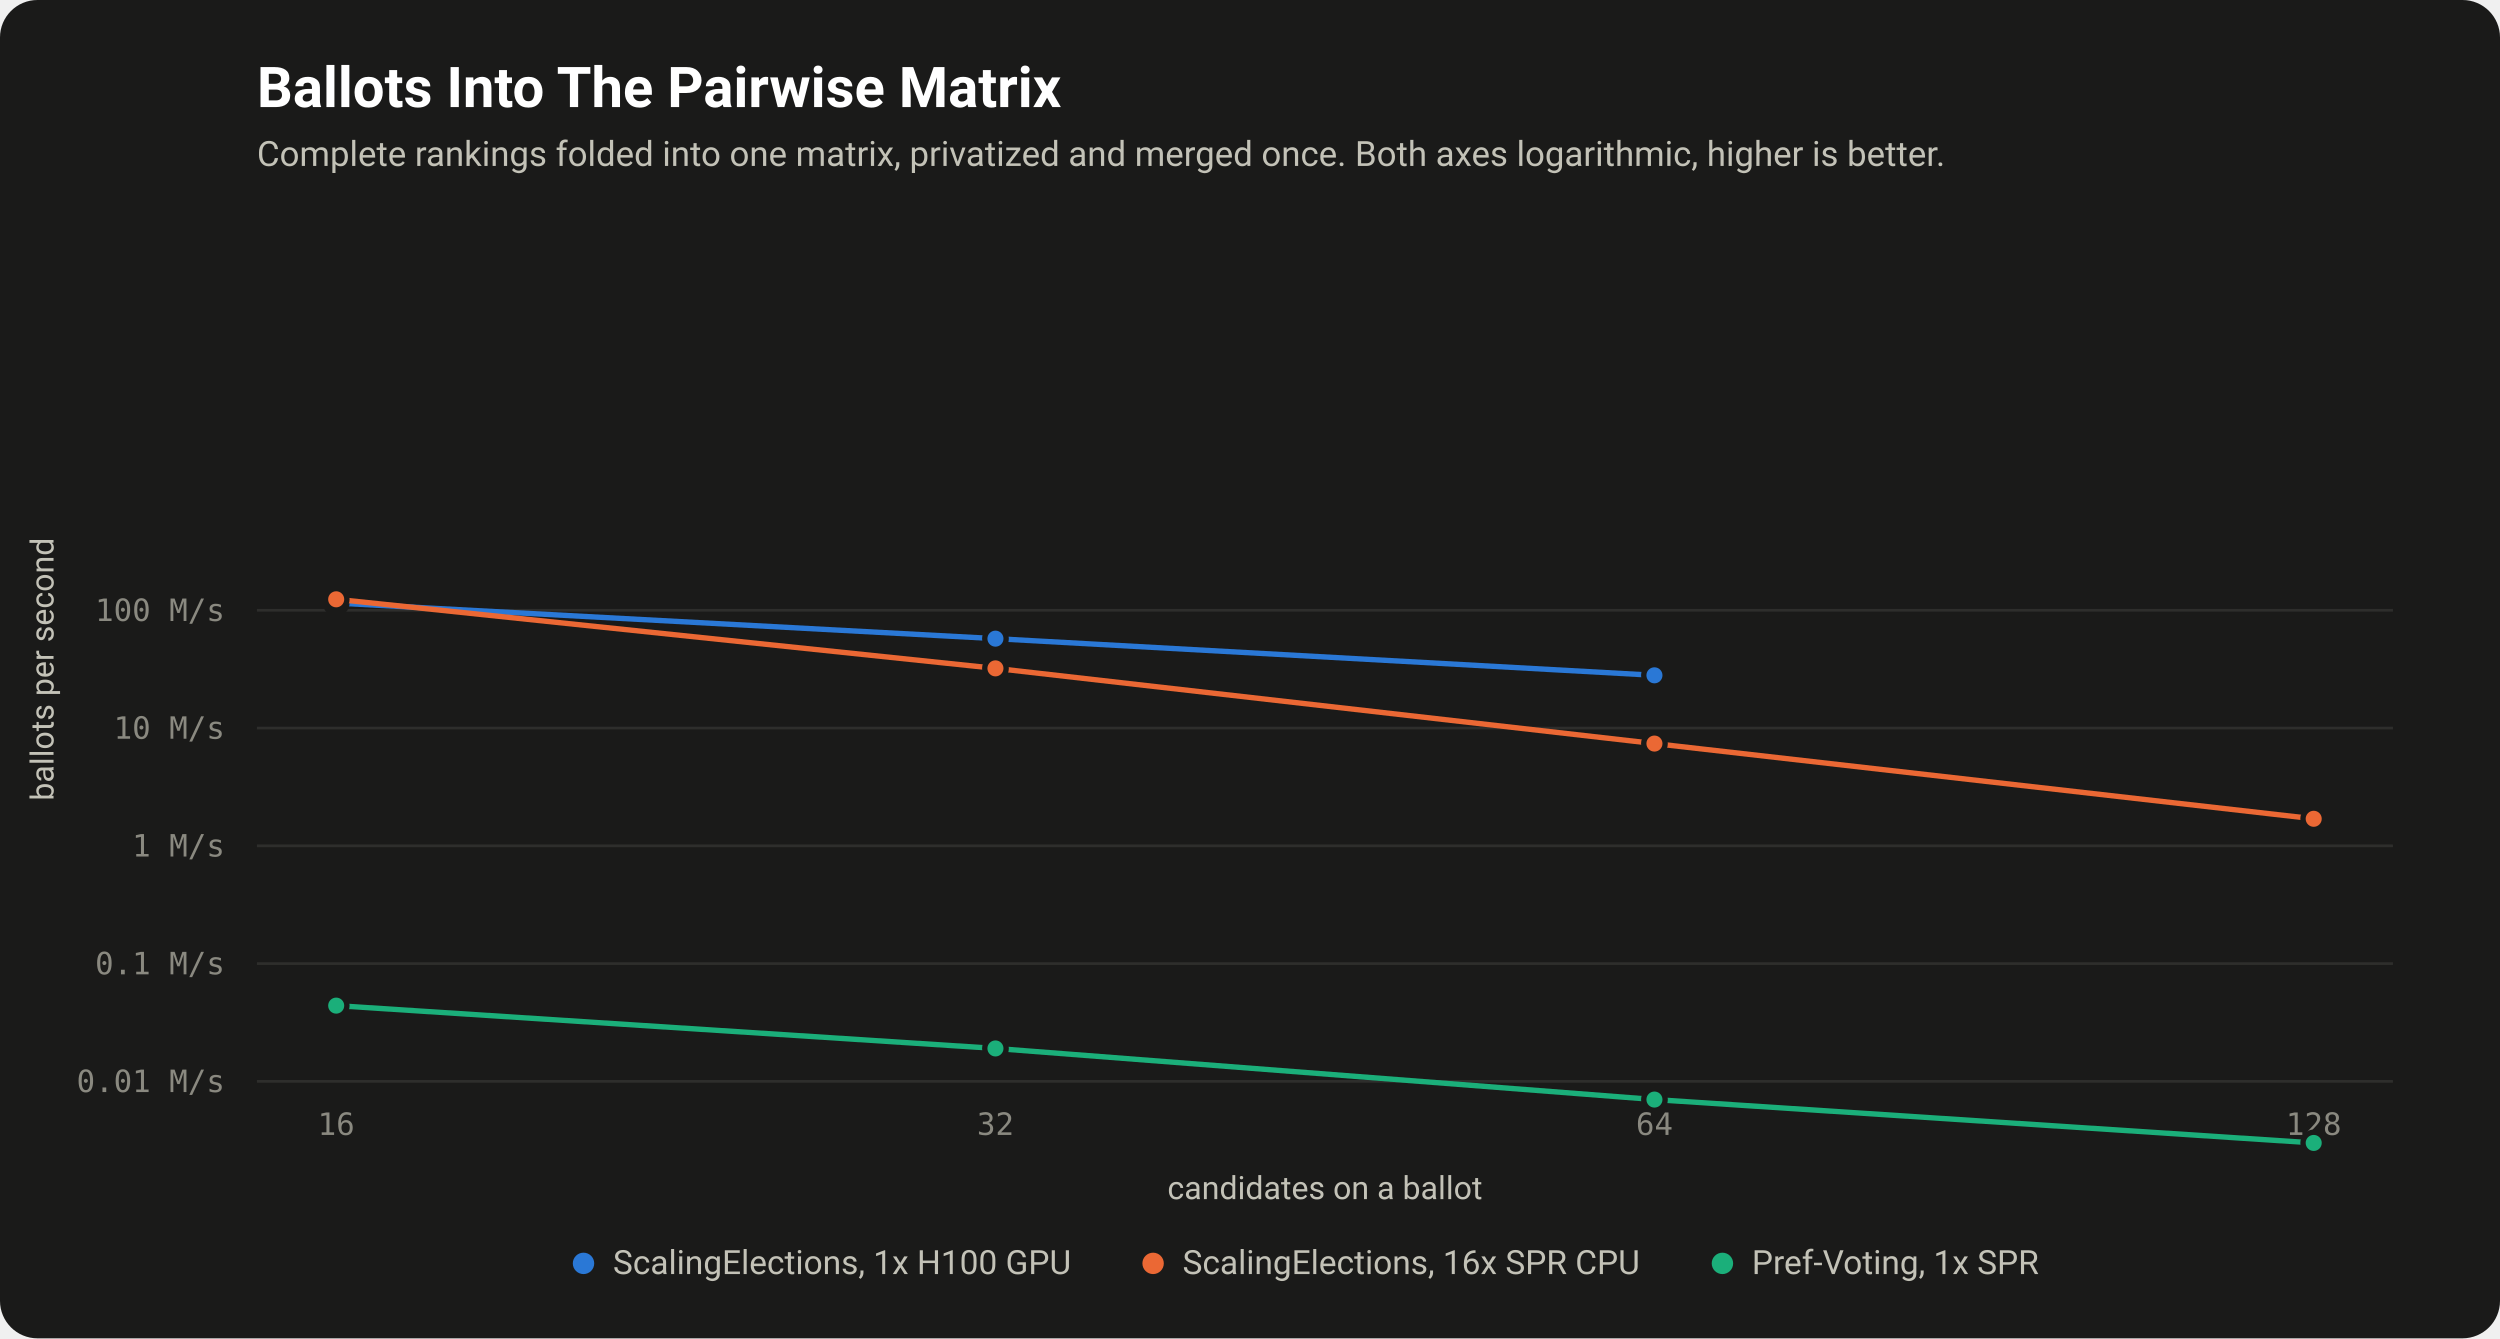
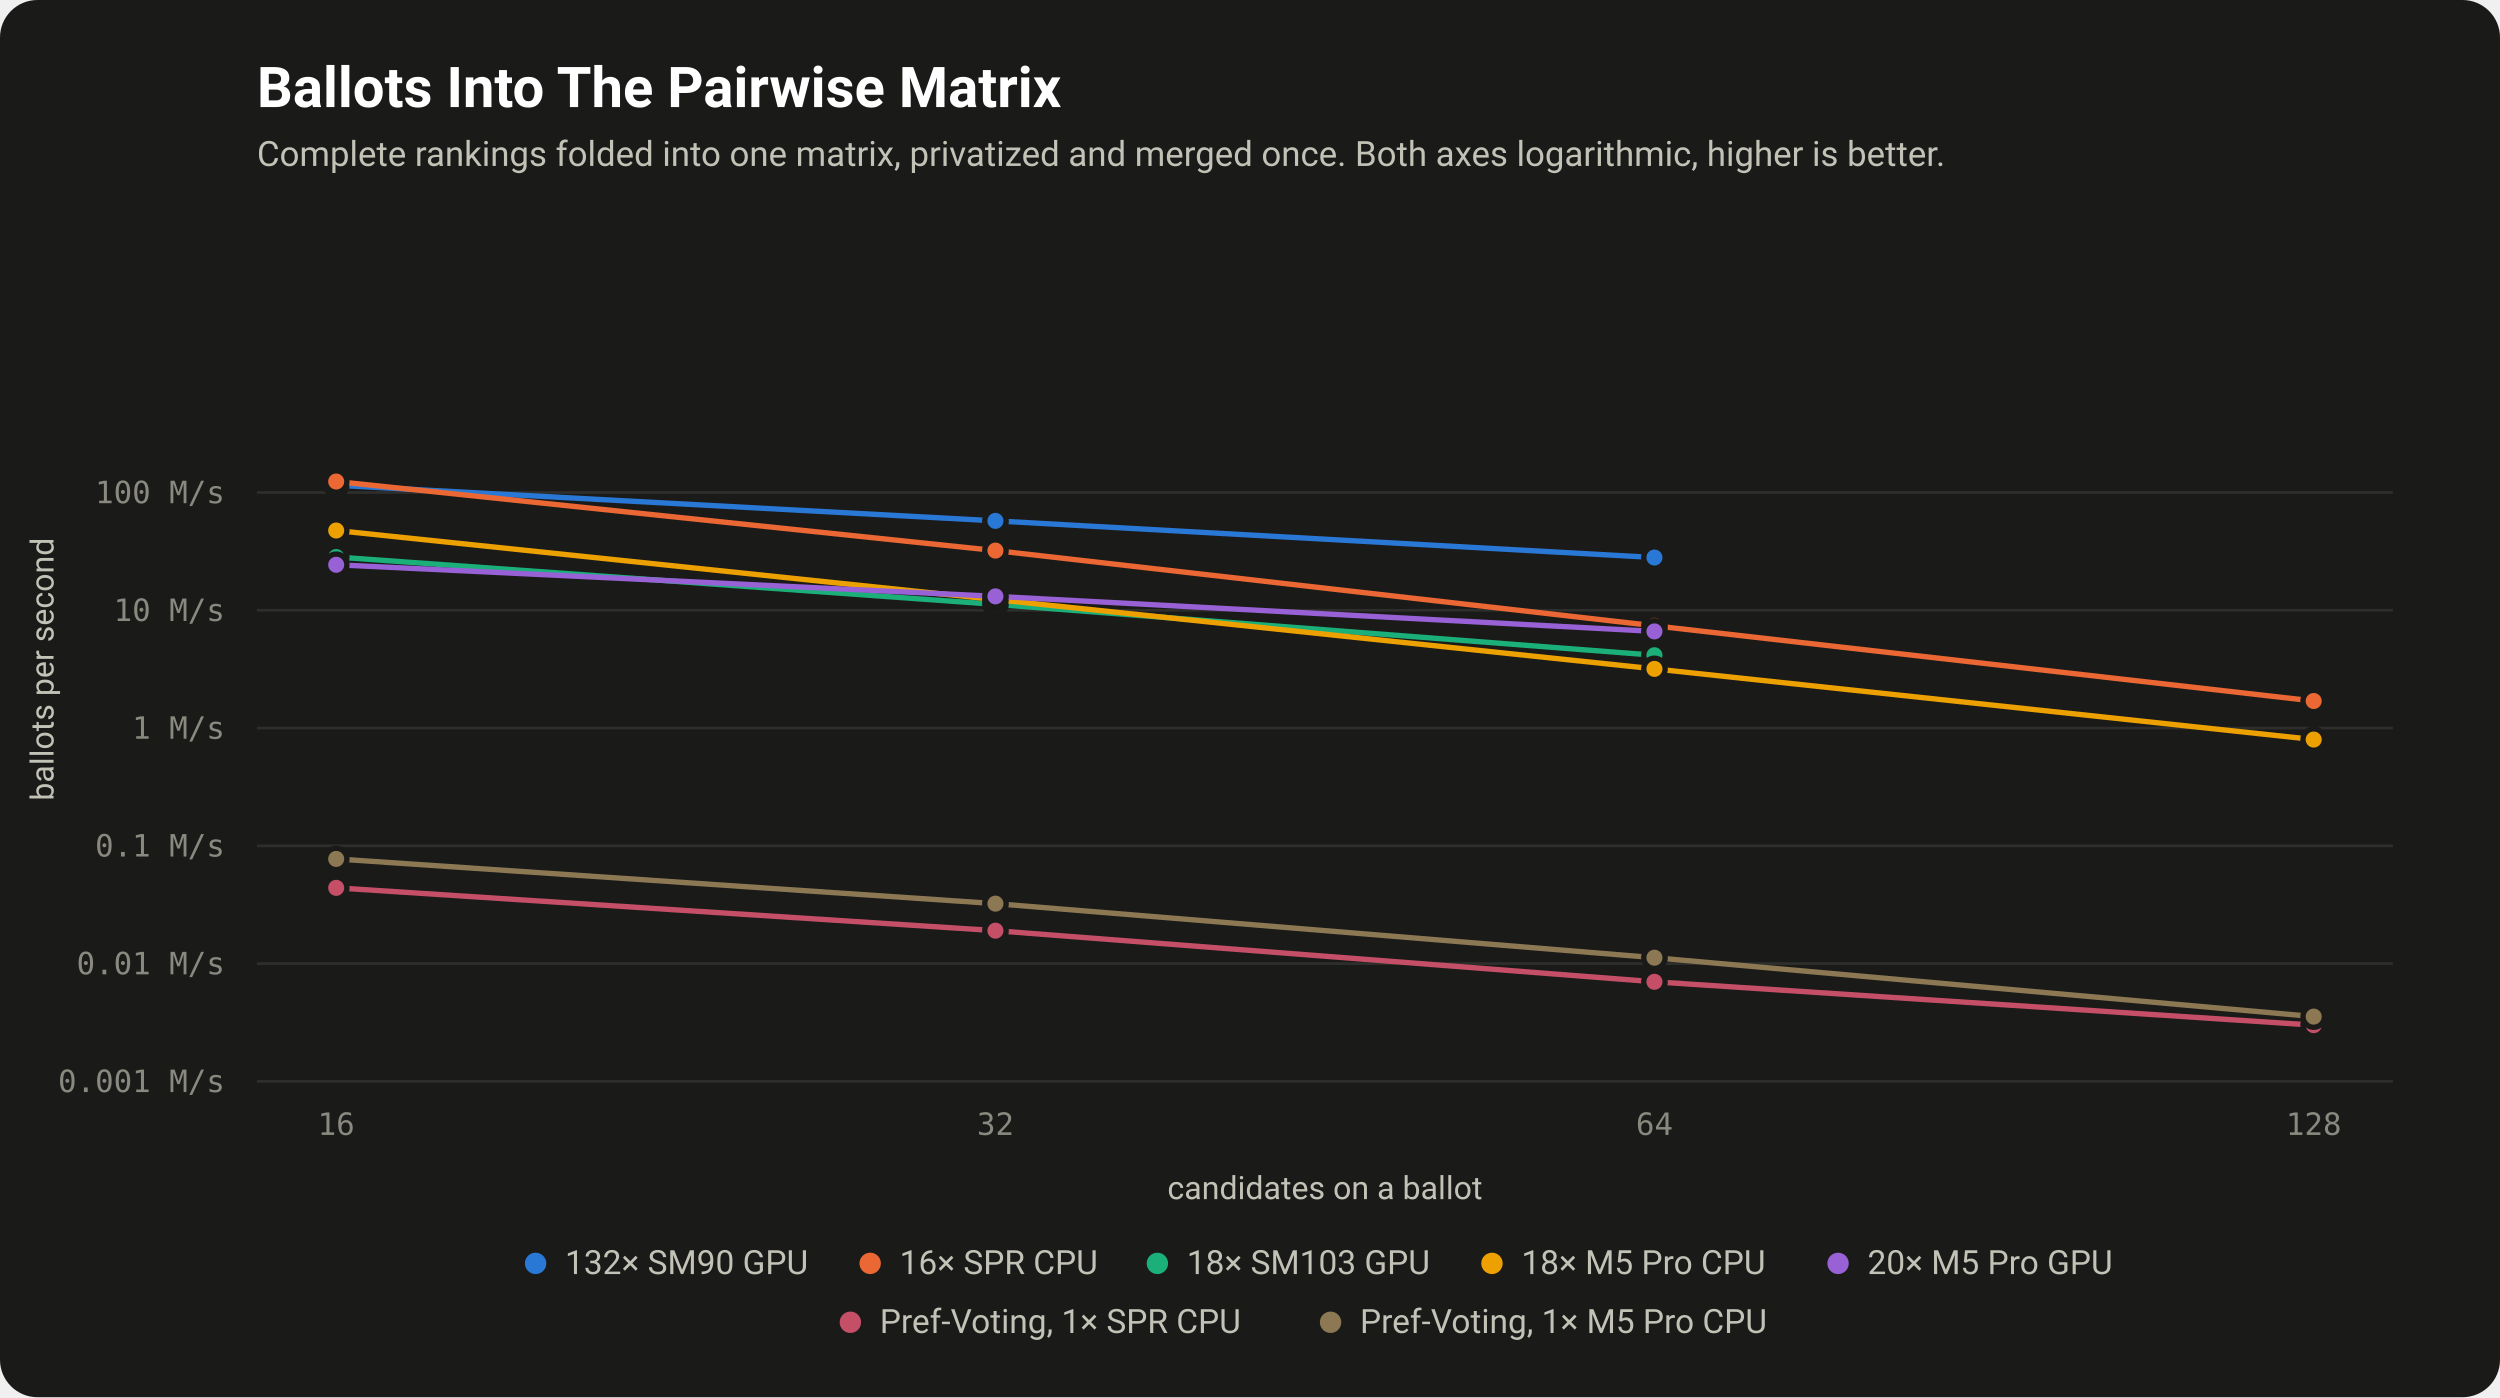
- <svg xmlns="http://www.w3.org/2000/svg" width="934" height="500" viewBox="0 0 934 500" font-family="ui-sans-serif,-apple-system,'Segoe UI',Roboto,Helvetica,Arial,sans-serif" role="img" aria-label="Ballot tally rate against field size, log-log">
-   <rect width="934" height="500" rx="14" fill="#1a1a19" />
+ <svg xmlns="http://www.w3.org/2000/svg" width="934" height="522" viewBox="0 0 934 522" font-family="ui-sans-serif,-apple-system,'Segoe UI',Roboto,Helvetica,Arial,sans-serif" role="img" aria-label="Ballot tally rate against field size, log-log">
+   <rect width="934" height="522" rx="14" fill="#1a1a19" />
  <text x="96" y="40" font-size="21" font-weight="650" fill="#ffffff">Ballots Into The Pairwise Matrix</text>
  <text x="96" y="62" font-size="13" fill="#c3c2b7">Complete rankings folded into one matrix, privatized and merged once. Both axes logarithmic, higher is better.</text>
  <line x1="96" y1="404.0" x2="894" y2="404.0" stroke="#2e2e2c" stroke-width="1" />
-   <text x="84" y="408.0" font-size="11.5" text-anchor="end" fill="#8a8980" font-family="ui-monospace,SFMono-Regular,Menlo,Consolas,monospace">0.01 M/s</text>
+   <text x="84" y="408.0" font-size="11.5" text-anchor="end" fill="#8a8980" font-family="ui-monospace,SFMono-Regular,Menlo,Consolas,monospace">0.001 M/s</text>
  <line x1="96" y1="360.0" x2="894" y2="360.0" stroke="#2e2e2c" stroke-width="1" />
-   <text x="84" y="364.0" font-size="11.5" text-anchor="end" fill="#8a8980" font-family="ui-monospace,SFMono-Regular,Menlo,Consolas,monospace">0.1 M/s</text>
+   <text x="84" y="364.0" font-size="11.5" text-anchor="end" fill="#8a8980" font-family="ui-monospace,SFMono-Regular,Menlo,Consolas,monospace">0.01 M/s</text>
  <line x1="96" y1="316.0" x2="894" y2="316.0" stroke="#2e2e2c" stroke-width="1" />
-   <text x="84" y="320.0" font-size="11.5" text-anchor="end" fill="#8a8980" font-family="ui-monospace,SFMono-Regular,Menlo,Consolas,monospace">1 M/s</text>
+   <text x="84" y="320.0" font-size="11.5" text-anchor="end" fill="#8a8980" font-family="ui-monospace,SFMono-Regular,Menlo,Consolas,monospace">0.1 M/s</text>
  <line x1="96" y1="272.0" x2="894" y2="272.0" stroke="#2e2e2c" stroke-width="1" />
-   <text x="84" y="276.0" font-size="11.5" text-anchor="end" fill="#8a8980" font-family="ui-monospace,SFMono-Regular,Menlo,Consolas,monospace">10 M/s</text>
+   <text x="84" y="276.0" font-size="11.5" text-anchor="end" fill="#8a8980" font-family="ui-monospace,SFMono-Regular,Menlo,Consolas,monospace">1 M/s</text>
  <line x1="96" y1="228.0" x2="894" y2="228.0" stroke="#2e2e2c" stroke-width="1" />
-   <text x="84" y="232.0" font-size="11.5" text-anchor="end" fill="#8a8980" font-family="ui-monospace,SFMono-Regular,Menlo,Consolas,monospace">100 M/s</text>
+   <text x="84" y="232.0" font-size="11.5" text-anchor="end" fill="#8a8980" font-family="ui-monospace,SFMono-Regular,Menlo,Consolas,monospace">10 M/s</text>
+   <line x1="96" y1="184.0" x2="894" y2="184.0" stroke="#2e2e2c" stroke-width="1" />
+   <text x="84" y="188.0" font-size="11.5" text-anchor="end" fill="#8a8980" font-family="ui-monospace,SFMono-Regular,Menlo,Consolas,monospace">100 M/s</text>
  <text x="125.6" y="424" font-size="11.5" text-anchor="middle" fill="#8a8980" font-family="ui-monospace,SFMono-Regular,Menlo,Consolas,monospace">16</text>
  <text x="371.9" y="424" font-size="11.5" text-anchor="middle" fill="#8a8980" font-family="ui-monospace,SFMono-Regular,Menlo,Consolas,monospace">32</text>
  <text x="618.1" y="424" font-size="11.5" text-anchor="middle" fill="#8a8980" font-family="ui-monospace,SFMono-Regular,Menlo,Consolas,monospace">64</text>
  <text x="864.4" y="424" font-size="11.5" text-anchor="middle" fill="#8a8980" font-family="ui-monospace,SFMono-Regular,Menlo,Consolas,monospace">128</text>
  <text x="495" y="448" font-size="12" text-anchor="middle" fill="#c3c2b7">candidates on a ballot</text>
  <text x="20" y="250" font-size="12" text-anchor="middle" fill="#c3c2b7" transform="rotate(-90 20 250)">ballots per second</text>
-   <path d="M125.6,225.3 L371.9,238.6 L618.1,252.3" fill="none" stroke="#2a78d6" stroke-width="2" stroke-linejoin="round" />
-   <circle cx="125.6" cy="225.3" r="4" fill="#2a78d6" stroke="#1a1a19" stroke-width="2" />
-   <circle cx="371.9" cy="238.6" r="4" fill="#2a78d6" stroke="#1a1a19" stroke-width="2" />
-   <circle cx="618.1" cy="252.3" r="4" fill="#2a78d6" stroke="#1a1a19" stroke-width="2" />
-   <path d="M125.6,223.9 L371.9,249.7 L618.1,277.8 L864.4,305.9" fill="none" stroke="#eb6834" stroke-width="2" stroke-linejoin="round" />
-   <circle cx="125.6" cy="223.9" r="4" fill="#eb6834" stroke="#1a1a19" stroke-width="2" />
-   <circle cx="371.9" cy="249.7" r="4" fill="#eb6834" stroke="#1a1a19" stroke-width="2" />
-   <circle cx="618.1" cy="277.8" r="4" fill="#eb6834" stroke="#1a1a19" stroke-width="2" />
-   <circle cx="864.4" cy="305.9" r="4" fill="#eb6834" stroke="#1a1a19" stroke-width="2" />
-   <path d="M125.6,375.7 L371.9,391.7 L618.1,410.8 L864.4,427.0" fill="none" stroke="#1baf7a" stroke-width="2" stroke-linejoin="round" />
-   <circle cx="125.6" cy="375.7" r="4" fill="#1baf7a" stroke="#1a1a19" stroke-width="2" />
-   <circle cx="371.9" cy="391.7" r="4" fill="#1baf7a" stroke="#1a1a19" stroke-width="2" />
-   <circle cx="618.1" cy="410.8" r="4" fill="#1baf7a" stroke="#1a1a19" stroke-width="2" />
-   <circle cx="864.4" cy="427.0" r="4" fill="#1baf7a" stroke="#1a1a19" stroke-width="2" />
-   <circle cx="218.0" cy="472" r="4" fill="#2a78d6" />
-   <text x="229.0" y="476" font-size="12.5" fill="#c3c2b7">ScalingElections, 1x H100 GPU</text>
-   <circle cx="430.8" cy="472" r="4" fill="#eb6834" />
-   <text x="441.8" y="476" font-size="12.5" fill="#c3c2b7">ScalingElections, 16x SPR CPU</text>
-   <circle cx="643.5" cy="472" r="4" fill="#1baf7a" />
-   <text x="654.5" y="476" font-size="12.5" fill="#c3c2b7">Pref-Voting, 1x SPR</text>
+   <path d="M125.6,181.3 L371.9,194.6 L618.1,208.3" fill="none" stroke="#2a78d6" stroke-width="2" stroke-linejoin="round" />
+   <circle cx="125.6" cy="181.3" r="4" fill="#2a78d6" stroke="#1a1a19" stroke-width="2" />
+   <circle cx="371.9" cy="194.6" r="4" fill="#2a78d6" stroke="#1a1a19" stroke-width="2" />
+   <circle cx="618.1" cy="208.3" r="4" fill="#2a78d6" stroke="#1a1a19" stroke-width="2" />
+   <path d="M125.6,179.9 L371.9,205.7 L618.1,233.8 L864.4,261.9" fill="none" stroke="#eb6834" stroke-width="2" stroke-linejoin="round" />
+   <circle cx="125.6" cy="179.9" r="4" fill="#eb6834" stroke="#1a1a19" stroke-width="2" />
+   <circle cx="371.9" cy="205.7" r="4" fill="#eb6834" stroke="#1a1a19" stroke-width="2" />
+   <circle cx="618.1" cy="233.8" r="4" fill="#eb6834" stroke="#1a1a19" stroke-width="2" />
+   <circle cx="864.4" cy="261.9" r="4" fill="#eb6834" stroke="#1a1a19" stroke-width="2" />
+   <path d="M125.6,208.1 L371.9,225.8 L618.1,244.8" fill="none" stroke="#1baf7a" stroke-width="2" stroke-linejoin="round" />
+   <circle cx="125.6" cy="208.1" r="4" fill="#1baf7a" stroke="#1a1a19" stroke-width="2" />
+   <circle cx="371.9" cy="225.8" r="4" fill="#1baf7a" stroke="#1a1a19" stroke-width="2" />
+   <circle cx="618.1" cy="244.8" r="4" fill="#1baf7a" stroke="#1a1a19" stroke-width="2" />
+   <path d="M125.6,198.2 L371.9,224.0 L618.1,249.9 L864.4,276.3" fill="none" stroke="#eda100" stroke-width="2" stroke-linejoin="round" />
+   <circle cx="125.6" cy="198.2" r="4" fill="#eda100" stroke="#1a1a19" stroke-width="2" />
+   <circle cx="371.9" cy="224.0" r="4" fill="#eda100" stroke="#1a1a19" stroke-width="2" />
+   <circle cx="618.1" cy="249.9" r="4" fill="#eda100" stroke="#1a1a19" stroke-width="2" />
+   <circle cx="864.4" cy="276.3" r="4" fill="#eda100" stroke="#1a1a19" stroke-width="2" />
+   <path d="M125.6,211.0 L371.9,222.8 L618.1,235.9" fill="none" stroke="#9861d6" stroke-width="2" stroke-linejoin="round" />
+   <circle cx="125.6" cy="211.0" r="4" fill="#9861d6" stroke="#1a1a19" stroke-width="2" />
+   <circle cx="371.9" cy="222.8" r="4" fill="#9861d6" stroke="#1a1a19" stroke-width="2" />
+   <circle cx="618.1" cy="235.9" r="4" fill="#9861d6" stroke="#1a1a19" stroke-width="2" />
+   <path d="M125.6,331.7 L371.9,347.7 L618.1,366.8 L864.4,383.0" fill="none" stroke="#c64f68" stroke-width="2" stroke-linejoin="round" />
+   <circle cx="125.6" cy="331.7" r="4" fill="#c64f68" stroke="#1a1a19" stroke-width="2" />
+   <circle cx="371.9" cy="347.7" r="4" fill="#c64f68" stroke="#1a1a19" stroke-width="2" />
+   <circle cx="618.1" cy="366.8" r="4" fill="#c64f68" stroke="#1a1a19" stroke-width="2" />
+   <circle cx="864.4" cy="383.0" r="4" fill="#c64f68" stroke="#1a1a19" stroke-width="2" />
+   <path d="M125.6,320.9 L371.9,337.6 L618.1,357.8 L864.4,379.8" fill="none" stroke="#8c7853" stroke-width="2" stroke-linejoin="round" />
+   <circle cx="125.6" cy="320.9" r="4" fill="#8c7853" stroke="#1a1a19" stroke-width="2" />
+   <circle cx="371.9" cy="337.6" r="4" fill="#8c7853" stroke="#1a1a19" stroke-width="2" />
+   <circle cx="618.1" cy="357.8" r="4" fill="#8c7853" stroke="#1a1a19" stroke-width="2" />
+   <circle cx="864.4" cy="379.8" r="4" fill="#8c7853" stroke="#1a1a19" stroke-width="2" />
+   <circle cx="200.1" cy="472" r="4" fill="#2a78d6" />
+   <text x="211.1" y="476" font-size="12.5" fill="#c3c2b7">132× SM90 GPU</text>
+   <circle cx="325.1" cy="472" r="4" fill="#eb6834" />
+   <text x="336.1" y="476" font-size="12.5" fill="#c3c2b7">16× SPR CPU</text>
+   <circle cx="432.4" cy="472" r="4" fill="#1baf7a" />
+   <text x="443.4" y="476" font-size="12.5" fill="#c3c2b7">18× SM103 GPU</text>
+   <circle cx="557.4" cy="472" r="4" fill="#eda100" />
+   <text x="568.4" y="476" font-size="12.5" fill="#c3c2b7">18× M5 Pro CPU</text>
+   <circle cx="686.7" cy="472" r="4" fill="#9861d6" />
+   <text x="697.7" y="476" font-size="12.5" fill="#c3c2b7">20× M5 Pro GPU</text>
+   <circle cx="317.7" cy="494" r="4" fill="#c64f68" />
+   <text x="328.7" y="498" font-size="12.5" fill="#c3c2b7">Pref-Voting, 1× SPR CPU</text>
+   <circle cx="497.1" cy="494" r="4" fill="#8c7853" />
+   <text x="508.1" y="498" font-size="12.5" fill="#c3c2b7">Pref-Voting, 1× M5 Pro CPU</text>
</svg>
